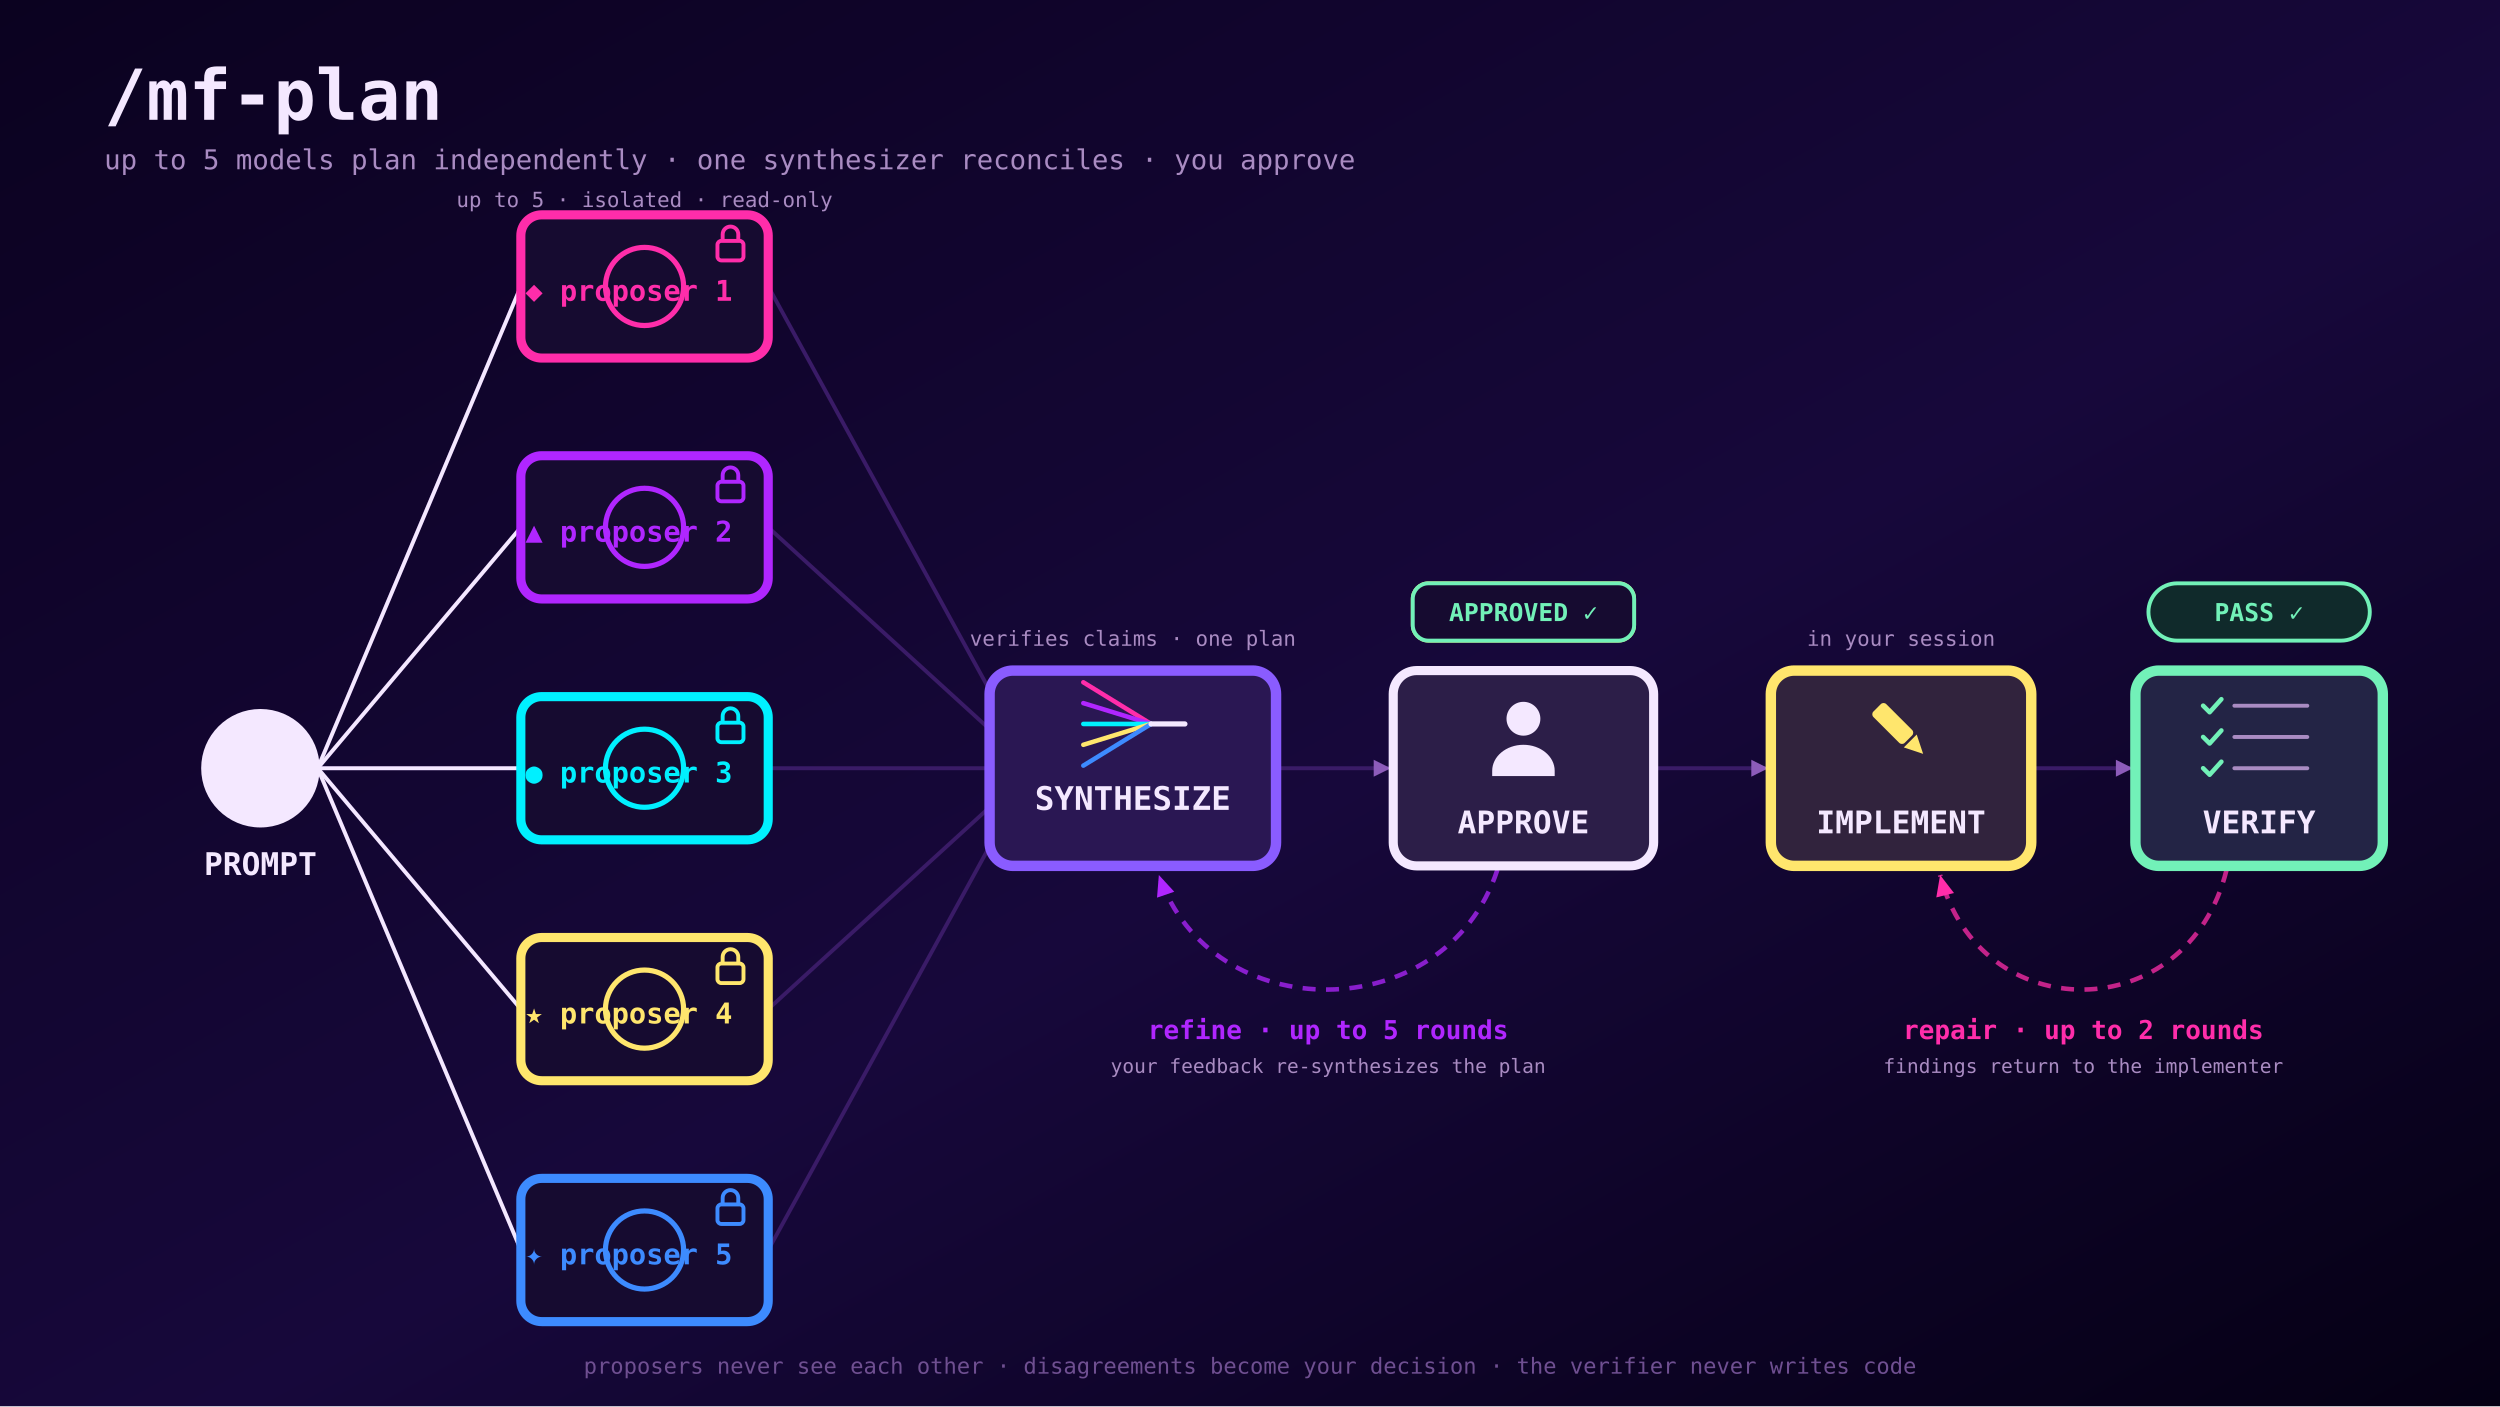
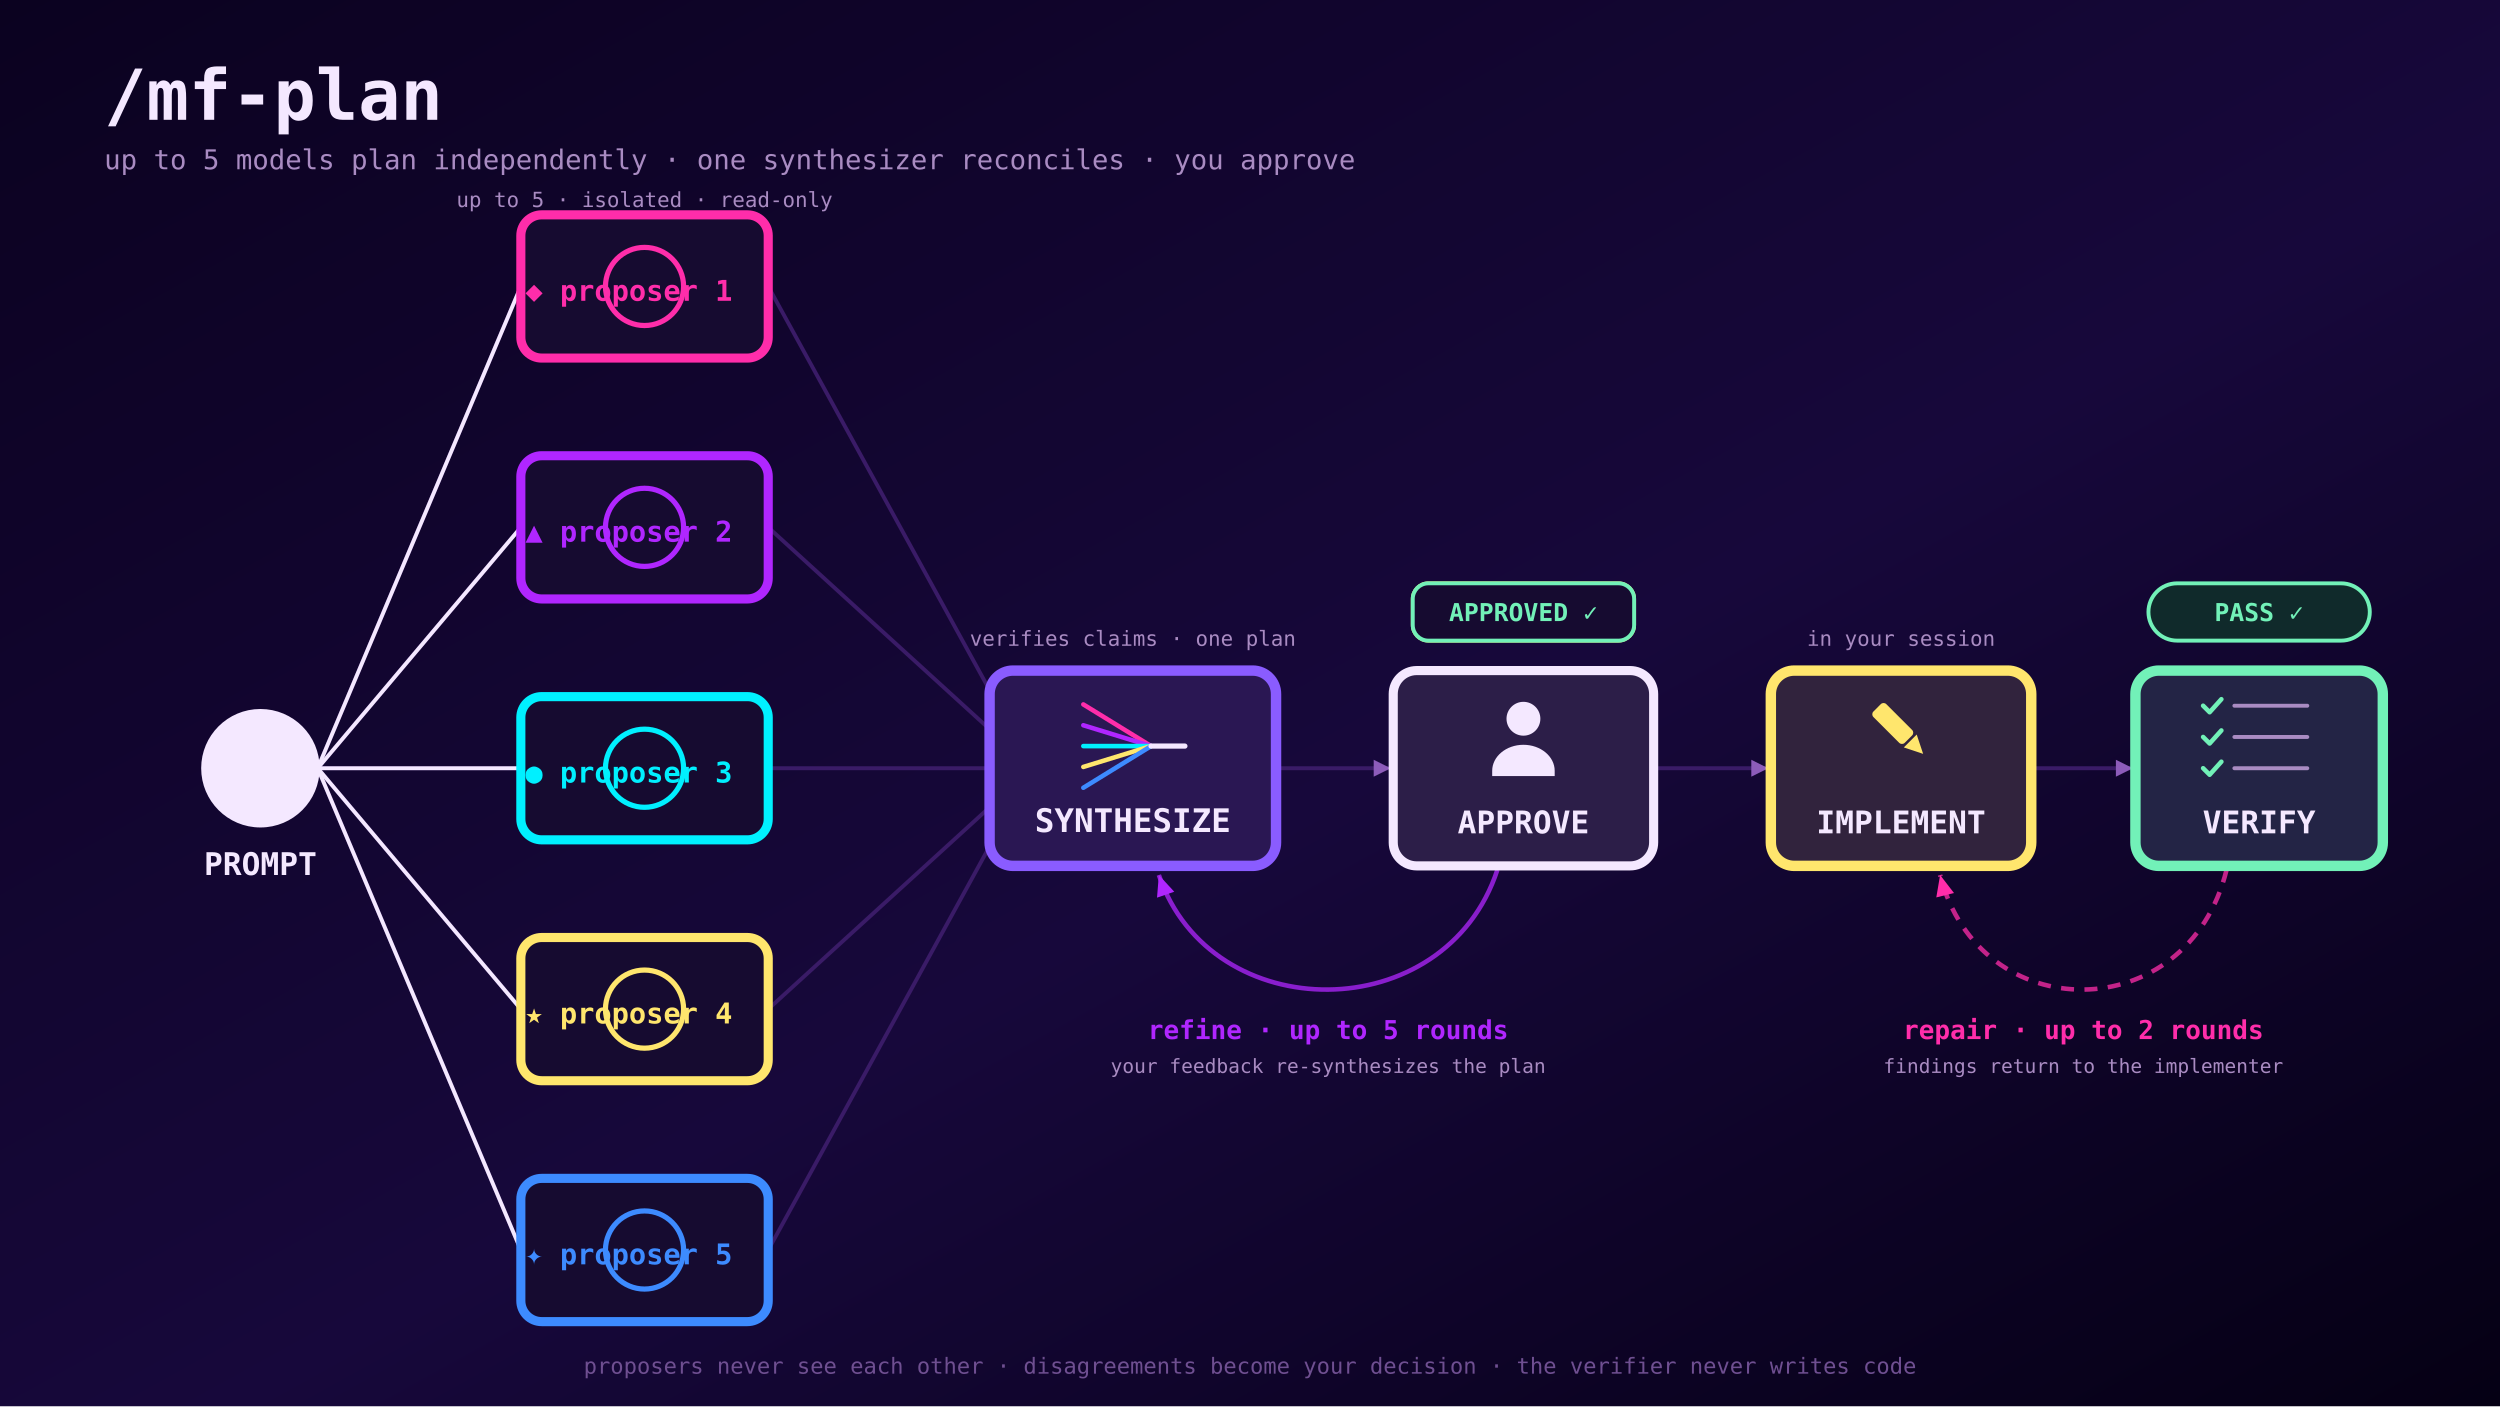
<svg xmlns="http://www.w3.org/2000/svg" width="1920" height="1080" viewBox="0 0 1920 1080" font-family="ui-monospace, &quot;SF Mono&quot;, Menlo, Monaco, monospace" role="img" aria-label="The /mf-plan mixture-of-agents workflow: a prompt fans out to up to five read-only proposer models, a synthesizer reconciles their plans into one, the human approves or loops back to refine (up to five rounds), an implementer builds in-session, and a verifier judges the result — passing, or looping findings back to the implementer for up to two repair rounds">
  <style>
    .pop, .ring, .pulse { transform-box: fill-box; transform-origin: center; }

    /* ---------- loop-back marching dashes ---------- */
    .march { animation: march 1.2s linear infinite; }
    @keyframes march { to { stroke-dashoffset: -18; } }

    /* ---------- prompt ---------- */
    .promptCore { animation: promptCore 18s ease-in-out infinite; }
    @keyframes promptCore {
      0%, 100% { transform: scale(1); }
      1.5%     { transform: scale(1.16); }
      5%       { transform: scale(1); }
    }
    .promptRing { animation: promptRing 18s ease-out infinite; }
    @keyframes promptRing {
      0%       { opacity: 0.9; transform: scale(1); }
      7%, 100% { opacity: 0;   transform: scale(2.1); }
    }

    /* ---------- fan-out ---------- */
    .fanGlow { animation: fanGlow 18s linear infinite; }
    @keyframes fanGlow {
      0%, 1.5%  { opacity: 0; }
      4%        { opacity: 0.85; }
      8%        { opacity: 0.85; }
      11%, 100% { opacity: 0; }
    }
    .dotA { animation: dotA 18s linear infinite; }
    @keyframes dotA {
      0%, 3%     { transform: translate(250px, 590px); opacity: 0; }
      4.5%       { opacity: 1; }
      8%         { transform: translate(393px, 220px); opacity: 1; }
      9.5%, 100% { transform: translate(393px, 220px); opacity: 0; }
    }
    .dotB { animation: dotB 18s linear infinite; }
    @keyframes dotB {
      0%, 3%     { transform: translate(250px, 590px); opacity: 0; }
      4.5%       { opacity: 1; }
      8%         { transform: translate(393px, 405px); opacity: 1; }
      9.5%, 100% { transform: translate(393px, 405px); opacity: 0; }
    }
    .dotC { animation: dotC 18s linear infinite; }
    @keyframes dotC {
      0%, 3%     { transform: translate(250px, 590px); opacity: 0; }
      4.5%       { opacity: 1; }
      8%         { transform: translate(393px, 590px); opacity: 1; }
      9.5%, 100% { transform: translate(393px, 590px); opacity: 0; }
    }
    .dotD { animation: dotD 18s linear infinite; }
    @keyframes dotD {
      0%, 3%     { transform: translate(250px, 590px); opacity: 0; }
      4.5%       { opacity: 1; }
      8%         { transform: translate(393px, 775px); opacity: 1; }
      9.5%, 100% { transform: translate(393px, 775px); opacity: 0; }
    }
    .dotE { animation: dotE 18s linear infinite; }
    @keyframes dotE {
      0%, 3%     { transform: translate(250px, 590px); opacity: 0; }
      4.5%       { opacity: 1; }
      8%         { transform: translate(393px, 960px); opacity: 1; }
      9.5%, 100% { transform: translate(393px, 960px); opacity: 0; }
    }

    /* ---------- proposers working ---------- */
    .glowP { animation: glowP 18s ease-in-out infinite; }
    @keyframes glowP {
      0%, 7%    { opacity: 0; }
      10%       { opacity: 1; }
      14%       { opacity: 0.85; }
      17%       { opacity: 1; }
      19%, 100% { opacity: 0; }
    }
    .ringA { animation: ringA 18s linear infinite; }
    @keyframes ringA {
      0%, 8%    { transform: scale(0.2); opacity: 0; }
      10%       { opacity: 0.9; }
      15%, 100% { transform: scale(1.9); opacity: 0; }
    }
    .ringB { animation: ringB 18s linear infinite; }
    @keyframes ringB {
      0%, 9.5%    { transform: scale(0.2); opacity: 0; }
      11.5%       { opacity: 0.9; }
      16.5%, 100% { transform: scale(1.9); opacity: 0; }
    }
    .ringC { animation: ringC 18s linear infinite; }
    @keyframes ringC {
      0%, 11%   { transform: scale(0.2); opacity: 0; }
      13%       { opacity: 0.9; }
      18%, 100% { transform: scale(1.9); opacity: 0; }
    }
    .ringD { animation: ringD 18s linear infinite; }
    @keyframes ringD {
      0%, 12.5% { transform: scale(0.2); opacity: 0; }
      14.5%     { opacity: 0.9; }
      19.5%, 100% { transform: scale(1.9); opacity: 0; }
    }
    .ringE { animation: ringE 18s linear infinite; }
    @keyframes ringE {
      0%, 14%   { transform: scale(0.2); opacity: 0; }
      16%       { opacity: 0.9; }
      21%, 100% { transform: scale(1.9); opacity: 0; }
    }

    /* ---------- proposal cards converge ---------- */
    .cardA { animation: cardA 18s ease-in-out infinite; }
    @keyframes cardA {
      0%, 15%   { transform: translate(0, 0); opacity: 0; }
      16.5%     { transform: translate(0, 0); opacity: 1; }
      21.5%     { transform: translate(94px, 370px); opacity: 1; }
      23%, 100% { transform: translate(94px, 370px); opacity: 0; }
    }
    .cardB { animation: cardB 18s ease-in-out infinite; }
    @keyframes cardB {
      0%, 15%   { transform: translate(0, 0); opacity: 0; }
      16.5%     { transform: translate(0, 0); opacity: 1; }
      21.5%     { transform: translate(94px, 185px); opacity: 1; }
      23%, 100% { transform: translate(94px, 185px); opacity: 0; }
    }
    .cardC { animation: cardC 18s ease-in-out infinite; }
    @keyframes cardC {
      0%, 15%   { transform: translate(0, 0); opacity: 0; }
      16.5%     { transform: translate(0, 0); opacity: 1; }
      21.5%     { transform: translate(94px, 0); opacity: 1; }
      23%, 100% { transform: translate(94px, 0); opacity: 0; }
    }
    .cardD { animation: cardD 18s ease-in-out infinite; }
    @keyframes cardD {
      0%, 15%   { transform: translate(0, 0); opacity: 0; }
      16.5%     { transform: translate(0, 0); opacity: 1; }
      21.5%     { transform: translate(94px, -185px); opacity: 1; }
      23%, 100% { transform: translate(94px, -185px); opacity: 0; }
    }
    .cardE { animation: cardE 18s ease-in-out infinite; }
    @keyframes cardE {
      0%, 15%   { transform: translate(0, 0); opacity: 0; }
      16.5%     { transform: translate(0, 0); opacity: 1; }
      21.5%     { transform: translate(94px, -370px); opacity: 1; }
      23%, 100% { transform: translate(94px, -370px); opacity: 0; }
    }

    /* ---------- synthesizer: first pass + re-synthesis after feedback ---------- */
    .glowSyn { animation: glowSyn 18s ease-in-out infinite; }
    @keyframes glowSyn {
      0%, 20%   { opacity: 0; }
      23%       { opacity: 1; }
      26%       { opacity: 0.6; }
      29%       { opacity: 1; }
      32%       { opacity: 0; }
      43%       { opacity: 0; }
      46%       { opacity: 1; }
      49%       { opacity: 0.9; }
      51%, 100% { opacity: 0; }
    }

    /* ---------- plan tokens toward approval ---------- */
    .tok1 { animation: tok1 18s linear infinite; }
    @keyframes tok1 {
      0%, 30%     { transform: translate(985px, 590px); opacity: 0; }
      31.5%       { opacity: 1; }
      34%         { transform: translate(1065px, 590px); opacity: 1; }
      35.5%, 100% { transform: translate(1065px, 590px); opacity: 0; }
    }
    .tok2 { animation: tok2 18s linear infinite; }
    @keyframes tok2 {
      0%, 49.5% { transform: translate(985px, 590px); opacity: 0; }
      51%       { opacity: 1; }
      53.5%     { transform: translate(1065px, 590px); opacity: 1; }
      55%, 100% { transform: translate(1065px, 590px); opacity: 0; }
    }

    /* ---------- human approval ---------- */
    .glowApp { animation: glowApp 18s ease-in-out infinite; }
    @keyframes glowApp {
      0%, 33%   { opacity: 0; }
      35.5%     { opacity: 1; }
      38%       { opacity: 0.85; }
      40%       { opacity: 0; }
      49%       { opacity: 0; }
      51.5%     { opacity: 1; }
      54%       { opacity: 0.9; }
      56%, 100% { opacity: 0; }
    }
    .chipConflict { animation: chipConflict 18s ease-out infinite; }
    @keyframes chipConflict {
      0%, 34%   { opacity: 0; transform: scale(0.8); }
      36%       { opacity: 1; transform: scale(1.1); }
      37.5%     { opacity: 1; transform: scale(1); }
      44%       { opacity: 1; transform: scale(1); }
      47%, 100% { opacity: 0; transform: scale(1); }
    }
    .badgeApproved { animation: badgeApproved 18s ease-out infinite; }
    @keyframes badgeApproved {
      0%, 54%     { opacity: 0; transform: scale(0); }
      56%         { opacity: 1; transform: scale(1.25); }
      57.5%       { opacity: 1; transform: scale(1); }
      97%         { opacity: 1; transform: scale(1); }
      99.5%, 100% { opacity: 0; transform: scale(1); }
    }

    /* ---------- refine loop ghost (approval feedback -&gt; synthesizer) ---------- */
    .ghoRefine { animation: ghoRefine 18s linear infinite; }
    @keyframes ghoRefine {
      0%, 38%   { transform: translate(1150px, 668px); opacity: 0; }
      40%       { transform: translate(1150px, 668px); opacity: 1; }
      41.5%     { transform: translate(1101px, 742px); opacity: 1; }
      43%       { transform: translate(1020px, 760px); opacity: 1; }
      44.5%     { transform: translate(939px, 742px); opacity: 1; }
      46%       { transform: translate(890px, 672px); opacity: 1; }
      48%, 100% { transform: translate(890px, 672px); opacity: 0; }
    }

    /* ---------- implement ---------- */
    .tok3 { animation: tok3 18s linear infinite; }
    @keyframes tok3 {
      0%, 56.5%   { transform: translate(1275px, 590px); opacity: 0; }
      58%         { opacity: 1; }
      60%         { transform: translate(1355px, 590px); opacity: 1; }
      61.5%, 100% { transform: translate(1355px, 590px); opacity: 0; }
    }
    .glowImp { animation: glowImp 18s ease-in-out infinite; }
    @keyframes glowImp {
      0%, 57.5% { opacity: 0; }
      60%       { opacity: 1; }
      63%       { opacity: 0.8; }
      66%       { opacity: 1; }
      68.5%     { opacity: 0; }
      80.5%     { opacity: 0; }
      83%       { opacity: 1; }
      85%       { opacity: 0.85; }
      87%, 100% { opacity: 0; }
    }
    .penPop { animation: penPop 18s ease-in-out infinite; }
    @keyframes penPop {
      0%, 58% { transform: scale(1); }
      61%     { transform: scale(1.3); }
      65%     { transform: scale(1); }
      82%     { transform: scale(1); }
      84.5%   { transform: scale(1.25); }
      87%     { transform: scale(1); }
      100%    { transform: scale(1); }
    }

    /* ---------- verify: first audit + re-verify after repair ---------- */
    .tok4 { animation: tok4 18s linear infinite; }
    @keyframes tok4 {
      0%, 67%   { transform: translate(1565px, 590px); opacity: 0; }
      68.5%     { opacity: 1; }
      70.5%     { transform: translate(1635px, 590px); opacity: 1; }
      72%, 100% { transform: translate(1635px, 590px); opacity: 0; }
    }
    .glowVer { animation: glowVer 18s ease-in-out infinite; }
    @keyframes glowVer {
      0%, 69.5% { opacity: 0; }
      72%       { opacity: 1; }
      74.5%     { opacity: 0.85; }
      76.5%     { opacity: 0; }
      88%       { opacity: 0; }
      90%       { opacity: 1; }
      92.5%     { opacity: 1; }
      94%, 100% { opacity: 0; }
    }

    /* ---------- repair loop ghost (verifier findings -&gt; implementer) ---------- */
    .ghoRepair { animation: ghoRepair 18s linear infinite; }
    @keyframes ghoRepair {
      0%, 75.5% { transform: translate(1710px, 668px); opacity: 0; }
      77%       { transform: translate(1710px, 668px); opacity: 1; }
      78.5%     { transform: translate(1668px, 742px); opacity: 1; }
      80%       { transform: translate(1600px, 760px); opacity: 1; }
      81.5%     { transform: translate(1532px, 742px); opacity: 1; }
      83%       { transform: translate(1490px, 672px); opacity: 1; }
      85%, 100% { transform: translate(1490px, 672px); opacity: 0; }
    }
    .tok5 { animation: tok5 18s linear infinite; }
    @keyframes tok5 {
      0%, 86.5% { transform: translate(1565px, 590px); opacity: 0; }
      87.5%     { opacity: 1; }
      89%       { transform: translate(1635px, 590px); opacity: 1; }
      90%, 100% { transform: translate(1635px, 590px); opacity: 0; }
    }

    /* ---------- final pass ---------- */
    .passPill { animation: passPill 18s ease-out infinite; }
    @keyframes passPill {
      0%, 91.5% { opacity: 0; transform: scale(0.6); }
      93.5%     { opacity: 1; transform: scale(1.15); }
      95%       { opacity: 1; transform: scale(1); }
      99%       { opacity: 1; transform: scale(1); }
      100%      { opacity: 0; transform: scale(1); }
    }
    .glowPass { animation: glowPass 18s ease-in-out infinite; }
    @keyframes glowPass {
      0%, 92% { opacity: 0; }
      95%     { opacity: 0.5; }
      97%     { opacity: 0.25; }
      99%, 100% { opacity: 0; }
    }

    @media (prefers-reduced-motion: reduce) {
      .march, .promptCore, .promptRing, .fanGlow, .dotA, .dotB, .dotC,
      .glowP, .ringA, .ringB, .ringC, .ringD, .ringE, .cardA, .cardB, .cardC, .cardD, .cardE, .glowSyn,
      .dotD, .dotE, .tok1, .tok2, .glowApp, .chipConflict, .badgeApproved, .ghoRefine,
      .tok3, .glowImp, .penPop, .tok4, .glowVer, .ghoRepair, .tok5,
      .passPill, .glowPass { animation: none; }
    }
  </style>
  <defs>
    <linearGradient id="bgGradient" x1="0" y1="0" x2="1" y2="1">
      <stop offset="0%" stop-color="#0B0220" />
      <stop offset="55%" stop-color="#17083B" />
      <stop offset="100%" stop-color="#050014" />
    </linearGradient>
  </defs>
  <rect width="1920" height="1080" fill="url(#bgGradient)" />
  <text x="80" y="92" font-size="54" font-weight="700" fill="#F4E8FF">/mf-plan</text>
  <text x="80" y="130" font-size="21" fill="#A98BC2">up to 5 models plan independently · one synthesizer reconciles · you approve</text>
  <line x1="244" y1="590" x2="400" y2="220" stroke="#3A1B67" stroke-width="3" />
  <line x1="244" y1="590" x2="400" y2="405" stroke="#3A1B67" stroke-width="3" />
  <line x1="244" y1="590" x2="400" y2="590" stroke="#3A1B67" stroke-width="3" />
  <line x1="244" y1="590" x2="400" y2="775" stroke="#3A1B67" stroke-width="3" />
  <line x1="244" y1="590" x2="400" y2="960" stroke="#3A1B67" stroke-width="3" />
  <line class="fanGlow" x1="244" y1="590" x2="400" y2="220" stroke="#F4E8FF" stroke-width="3" />
  <line class="fanGlow" x1="244" y1="590" x2="400" y2="405" stroke="#F4E8FF" stroke-width="3" />
  <line class="fanGlow" x1="244" y1="590" x2="400" y2="590" stroke="#F4E8FF" stroke-width="3" />
  <line class="fanGlow" x1="244" y1="590" x2="400" y2="775" stroke="#F4E8FF" stroke-width="3" />
  <line class="fanGlow" x1="244" y1="590" x2="400" y2="960" stroke="#F4E8FF" stroke-width="3" />
  <line x1="590" y1="220" x2="760" y2="530" stroke="#3A1B67" stroke-width="3" />
  <line x1="590" y1="405" x2="760" y2="560" stroke="#3A1B67" stroke-width="3" />
  <line x1="590" y1="590" x2="760" y2="590" stroke="#3A1B67" stroke-width="3" />
  <line x1="590" y1="775" x2="760" y2="620" stroke="#3A1B67" stroke-width="3" />
  <line x1="590" y1="960" x2="760" y2="650" stroke="#3A1B67" stroke-width="3" />
  <line x1="980" y1="590" x2="1070" y2="590" stroke="#3A1B67" stroke-width="3" />
  <line x1="1270" y1="590" x2="1360" y2="590" stroke="#3A1B67" stroke-width="3" />
  <line x1="1560" y1="590" x2="1640" y2="590" stroke="#3A1B67" stroke-width="3" />
  <path d="M1068 590 l-13,-6.5 v13 z" fill="#8D5CBA" />
  <path d="M1358 590 l-13,-6.5 v13 z" fill="#8D5CBA" />
  <path d="M1638 590 l-13,-6.5 v13 z" fill="#8D5CBA" />
-   <path class="march" d="M1150 668 C 1110 790, 930 790, 890 672" fill="none" stroke="#B026FF" stroke-width="3.5" stroke-dasharray="10 8" opacity="0.75" />
+   <path d="M1150 668 C 1110 790, 930 790, 890 672" fill="none" stroke="#B026FF" stroke-width="3.5" opacity="0.75" />
  <path transform="translate(890,672) rotate(-109)" d="M0 0 L-16 -7 L-16 7 Z" fill="#B026FF" />
  <text x="1020" y="798" font-size="20" font-weight="700" fill="#B026FF" text-anchor="middle">refine · up to 5 rounds</text>
  <text x="1020" y="824" font-size="15" fill="#A98BC2" text-anchor="middle">your feedback re-synthesizes the plan</text>
  <path class="march" d="M1710 668 C 1680 790, 1520 790, 1490 672" fill="none" stroke="#FF2DAA" stroke-width="3.5" stroke-dasharray="10 8" opacity="0.75" />
  <path transform="translate(1490,672) rotate(-104)" d="M0 0 L-16 -7 L-16 7 Z" fill="#FF2DAA" />
  <text x="1600" y="798" font-size="20" font-weight="700" fill="#FF2DAA" text-anchor="middle">repair · up to 2 rounds</text>
  <text x="1600" y="824" font-size="15" fill="#A98BC2" text-anchor="middle">findings return to the implementer</text>
  <circle class="promptRing ring" cx="200" cy="590" r="44" fill="none" stroke="#F4E8FF" stroke-width="3" />
  <circle class="promptCore pulse" cx="200" cy="590" r="44" fill="#F4E8FF" />
  <text x="200" y="672" font-size="24" font-weight="700" fill="#F4E8FF" text-anchor="middle">PROMPT</text>
  <text x="495" y="159" font-size="16" fill="#A98BC2" text-anchor="middle">up to 5 · isolated · read-only</text>
  <g>
    <rect x="400" y="165" width="190" height="110" rx="16" fill="#160B30" stroke="#FF2DAA" stroke-width="3.5" />
    <rect class="glowP" x="400" y="165" width="190" height="110" rx="16" fill="none" stroke="#FF2DAA" stroke-width="7" />
    <text x="483" y="231" font-size="22" font-weight="700" fill="#FF2DAA" text-anchor="middle">◆ proposer 1</text>
-     <g stroke="#FF2DAA" stroke-width="3" fill="none">
-       <rect x="551" y="185" width="20" height="15" rx="3" />
-       <path d="M555 185 v-5 a6 6 0 0 1 12 0 v5" />
-     </g>
  </g>
  <g>
    <rect x="400" y="350" width="190" height="110" rx="16" fill="#160B30" stroke="#B026FF" stroke-width="3.5" />
    <rect class="glowP" x="400" y="350" width="190" height="110" rx="16" fill="none" stroke="#B026FF" stroke-width="7" />
    <text x="483" y="416" font-size="22" font-weight="700" fill="#B026FF" text-anchor="middle">▲ proposer 2</text>
-     <g stroke="#B026FF" stroke-width="3" fill="none">
-       <rect x="551" y="370" width="20" height="15" rx="3" />
-       <path d="M555 370 v-5 a6 6 0 0 1 12 0 v5" />
-     </g>
  </g>
  <g>
    <rect x="400" y="535" width="190" height="110" rx="16" fill="#160B30" stroke="#00F0FF" stroke-width="3.5" />
    <rect class="glowP" x="400" y="535" width="190" height="110" rx="16" fill="none" stroke="#00F0FF" stroke-width="7" />
    <text x="483" y="601" font-size="22" font-weight="700" fill="#00F0FF" text-anchor="middle">● proposer 3</text>
-     <g stroke="#00F0FF" stroke-width="3" fill="none">
-       <rect x="551" y="555" width="20" height="15" rx="3" />
-       <path d="M555 555 v-5 a6 6 0 0 1 12 0 v5" />
-     </g>
  </g>
  <g>
    <rect x="400" y="720" width="190" height="110" rx="16" fill="#160B30" stroke="#FFE66D" stroke-width="3.5" />
    <rect class="glowP" x="400" y="720" width="190" height="110" rx="16" fill="none" stroke="#FFE66D" stroke-width="7" />
    <text x="483" y="786" font-size="22" font-weight="700" fill="#FFE66D" text-anchor="middle">★ proposer 4</text>
-     <g stroke="#FFE66D" stroke-width="3" fill="none">
-       <rect x="551" y="740" width="20" height="15" rx="3" />
-       <path d="M555 740 v-5 a6 6 0 0 1 12 0 v5" />
-     </g>
  </g>
  <g>
    <rect x="400" y="905" width="190" height="110" rx="16" fill="#160B30" stroke="#3D8BFF" stroke-width="3.5" />
    <rect class="glowP" x="400" y="905" width="190" height="110" rx="16" fill="none" stroke="#3D8BFF" stroke-width="7" />
    <text x="483" y="971" font-size="22" font-weight="700" fill="#3D8BFF" text-anchor="middle">✦ proposer 5</text>
-     <g stroke="#3D8BFF" stroke-width="3" fill="none">
-       <rect x="551" y="925" width="20" height="15" rx="3" />
-       <path d="M555 925 v-5 a6 6 0 0 1 12 0 v5" />
-     </g>
  </g>
  <g transform="translate(495,220)">
    <circle class="ring ringA" r="30" fill="none" stroke="#FF2DAA" stroke-width="4" />
  </g>
  <g transform="translate(495,405)">
    <circle class="ring ringB" r="30" fill="none" stroke="#B026FF" stroke-width="4" />
  </g>
  <g transform="translate(495,590)">
    <circle class="ring ringC" r="30" fill="none" stroke="#00F0FF" stroke-width="4" />
  </g>
  <g transform="translate(495,775)">
    <circle class="ring ringD" r="30" fill="none" stroke="#FFE66D" stroke-width="4" />
  </g>
  <g transform="translate(495,960)">
    <circle class="ring ringE" r="30" fill="none" stroke="#3D8BFF" stroke-width="4" />
  </g>
  <g>
    <rect x="760" y="515" width="220" height="150" rx="18" fill="#1B0D38" stroke="#8A5CFF" stroke-width="3.5" />
    <rect class="glowSyn" x="760" y="515" width="220" height="150" rx="18" fill="#8A5CFF" fill-opacity="0.14" stroke="#8A5CFF" stroke-width="8" />
-     <g stroke-width="3.5" fill="none" stroke-linecap="round">
-       <path d="M832 524 L884 556" stroke="#FF2DAA" />
-       <path d="M832 540 L884 556" stroke="#B026FF" />
-       <path d="M832 556 L884 556" stroke="#00F0FF" />
-       <path d="M832 572 L884 556" stroke="#FFE66D" />
-       <path d="M832 588 L884 556" stroke="#3D8BFF" />
-       <path d="M884 556 L910 556" stroke="#F4E8FF" stroke-width="4" />
+     <g transform="translate(0,17)">
+       <g stroke-width="3.5" fill="none" stroke-linecap="round">
+         <path d="M832 524 L884 556" stroke="#FF2DAA" />
+         <path d="M832 540 L884 556" stroke="#B026FF" />
+         <path d="M832 556 L884 556" stroke="#00F0FF" />
+         <path d="M832 572 L884 556" stroke="#FFE66D" />
+         <path d="M832 588 L884 556" stroke="#3D8BFF" />
+         <path d="M884 556 L910 556" stroke="#F4E8FF" stroke-width="4" />
+       </g>
+       <text x="870" y="622" font-size="25" font-weight="700" fill="#F4E8FF" text-anchor="middle">SYNTHESIZE</text>
    </g>
-     <text x="870" y="622" font-size="25" font-weight="700" fill="#F4E8FF" text-anchor="middle">SYNTHESIZE</text>
  </g>
  <text x="870" y="496" font-size="16" fill="#A98BC2" text-anchor="middle">verifies claims · one plan</text>
  <g>
    <rect x="1070" y="515" width="200" height="150" rx="18" fill="#1B0D38" stroke="#F4E8FF" stroke-width="3" />
    <rect class="glowApp" x="1070" y="515" width="200" height="150" rx="18" fill="#F4E8FF" fill-opacity="0.08" stroke="#F4E8FF" stroke-width="7" />
    <circle cx="1170" cy="552" r="13" fill="#F4E8FF" />
    <path d="M1146 592 a24 20 0 0 1 48 0 v4 h-48 z" fill="#F4E8FF" />
    <text x="1170" y="640" font-size="24" font-weight="700" fill="#F4E8FF" text-anchor="middle">APPROVE</text>
  </g>
  <g class="chipConflict pop">
    <rect x="1085" y="448" width="170" height="44" rx="12" fill="#160B30" stroke="#FFE66D" stroke-width="3" />
    <text x="1170" y="477" font-size="19" font-weight="700" fill="#FFE66D" text-anchor="middle">CONFLICTS?</text>
  </g>
  <g class="badgeApproved pop">
    <rect x="1085" y="448" width="170" height="44" rx="12" fill="#160B30" stroke="#72F1B8" stroke-width="3" />
    <text x="1170" y="477" font-size="19" font-weight="700" fill="#72F1B8" text-anchor="middle">APPROVED ✓</text>
  </g>
  <g>
    <rect x="1360" y="515" width="200" height="150" rx="18" fill="#1B0D38" stroke="#FFE66D" stroke-width="3.5" />
    <rect class="glowImp" x="1360" y="515" width="200" height="150" rx="18" fill="#FFE66D" fill-opacity="0.10" stroke="#FFE66D" stroke-width="8" />
    <g transform="translate(1460,562)">
      <g class="penPop pop">
        <g transform="rotate(-45)" fill="#FFE66D">
          <rect x="-7" y="-26" width="14" height="34" rx="3" />
          <path d="M-7 10 L0 24 L7 10 Z" />
        </g>
      </g>
    </g>
    <text x="1460" y="640" font-size="24" font-weight="700" fill="#F4E8FF" text-anchor="middle">IMPLEMENT</text>
  </g>
  <text x="1460" y="496" font-size="16" fill="#A98BC2" text-anchor="middle">in your session</text>
  <g>
    <rect x="1640" y="515" width="190" height="150" rx="18" fill="#1B0D38" stroke="#72F1B8" stroke-width="3.5" />
    <rect class="glowVer" x="1640" y="515" width="190" height="150" rx="18" fill="#72F1B8" fill-opacity="0.10" stroke="#72F1B8" stroke-width="8" />
    <g stroke-linecap="round" stroke-linejoin="round" fill="none">
      <path d="M1692 542 l5 5 l9 -10" stroke="#72F1B8" stroke-width="3.5" />
      <line x1="1716" y1="542" x2="1772" y2="542" stroke="#A98BC2" stroke-width="3" />
      <path d="M1692 566 l5 5 l9 -10" stroke="#72F1B8" stroke-width="3.5" />
      <line x1="1716" y1="566" x2="1772" y2="566" stroke="#A98BC2" stroke-width="3" />
      <path d="M1692 590 l5 5 l9 -10" stroke="#72F1B8" stroke-width="3.5" />
      <line x1="1716" y1="590" x2="1772" y2="590" stroke="#A98BC2" stroke-width="3" />
    </g>
    <text x="1735" y="640" font-size="24" font-weight="700" fill="#F4E8FF" text-anchor="middle">VERIFY</text>
  </g>
  <rect class="glowPass" x="1644" y="442" width="182" height="56" rx="28" fill="none" stroke="#72F1B8" stroke-width="5" opacity="0" />
  <g class="passPill pop">
    <rect x="1650" y="448" width="170" height="44" rx="22" fill="#102A2B" stroke="#72F1B8" stroke-width="3" />
    <text x="1735" y="477" font-size="19" font-weight="700" fill="#72F1B8" text-anchor="middle">PASS ✓</text>
  </g>
  <g class="dotA" opacity="0">
    <circle r="9" fill="#F4E8FF" />
  </g>
  <g class="dotB" opacity="0">
    <circle r="9" fill="#F4E8FF" />
  </g>
  <g class="dotC" opacity="0">
    <circle r="9" fill="#F4E8FF" />
  </g>
  <g class="dotD" opacity="0">
    <circle r="9" fill="#F4E8FF" />
  </g>
  <g class="dotE" opacity="0">
    <circle r="9" fill="#F4E8FF" />
  </g>
  <g class="cardA" opacity="0">
    <rect x="596" y="192" width="90" height="56" rx="10" fill="#1B0D38" stroke="#FF2DAA" stroke-width="3" />
    <text x="641" y="231" font-size="28" font-weight="700" fill="#FF2DAA" text-anchor="middle">◆</text>
  </g>
  <g class="cardB" opacity="0">
    <rect x="596" y="377" width="90" height="56" rx="10" fill="#1B0D38" stroke="#B026FF" stroke-width="3" />
    <text x="641" y="416" font-size="28" font-weight="700" fill="#B026FF" text-anchor="middle">▲</text>
  </g>
  <g class="cardC" opacity="0">
    <rect x="596" y="562" width="90" height="56" rx="10" fill="#1B0D38" stroke="#00F0FF" stroke-width="3" />
    <text x="641" y="601" font-size="28" font-weight="700" fill="#00F0FF" text-anchor="middle">●</text>
  </g>
  <g class="cardD" opacity="0">
    <rect x="596" y="747" width="90" height="56" rx="10" fill="#1B0D38" stroke="#FFE66D" stroke-width="3" />
    <text x="641" y="786" font-size="28" font-weight="700" fill="#FFE66D" text-anchor="middle">★</text>
  </g>
  <g class="cardE" opacity="0">
    <rect x="596" y="932" width="90" height="56" rx="10" fill="#1B0D38" stroke="#3D8BFF" stroke-width="3" />
    <text x="641" y="971" font-size="28" font-weight="700" fill="#3D8BFF" text-anchor="middle">✦</text>
  </g>
  <g class="tok1" opacity="0">
    <circle r="22" fill="#F4E8FF" opacity="0.25" />
    <circle r="12" fill="#F4E8FF" />
  </g>
  <g class="tok2" opacity="0">
    <circle r="22" fill="#F4E8FF" opacity="0.25" />
    <circle r="12" fill="#F4E8FF" />
  </g>
  <g class="tok3" opacity="0">
    <circle r="22" fill="#F4E8FF" opacity="0.25" />
    <circle r="12" fill="#F4E8FF" />
  </g>
  <g class="tok4" opacity="0">
    <circle r="22" fill="#FFE66D" opacity="0.25" />
    <circle r="12" fill="#FFE66D" />
  </g>
  <g class="tok5" opacity="0">
    <circle r="22" fill="#FFE66D" opacity="0.25" />
    <circle r="12" fill="#FFE66D" />
  </g>
  <g class="ghoRefine" opacity="0">
    <circle r="13" fill="none" stroke="#B026FF" stroke-width="3" stroke-dasharray="6 6" />
  </g>
  <g class="ghoRepair" opacity="0">
    <circle r="13" fill="none" stroke="#FF2DAA" stroke-width="3" stroke-dasharray="6 6" />
  </g>
  <text x="960" y="1055" font-size="17" fill="#6F4F91" text-anchor="middle">proposers never see each other · disagreements become your decision · the verifier never writes code</text>
</svg>
